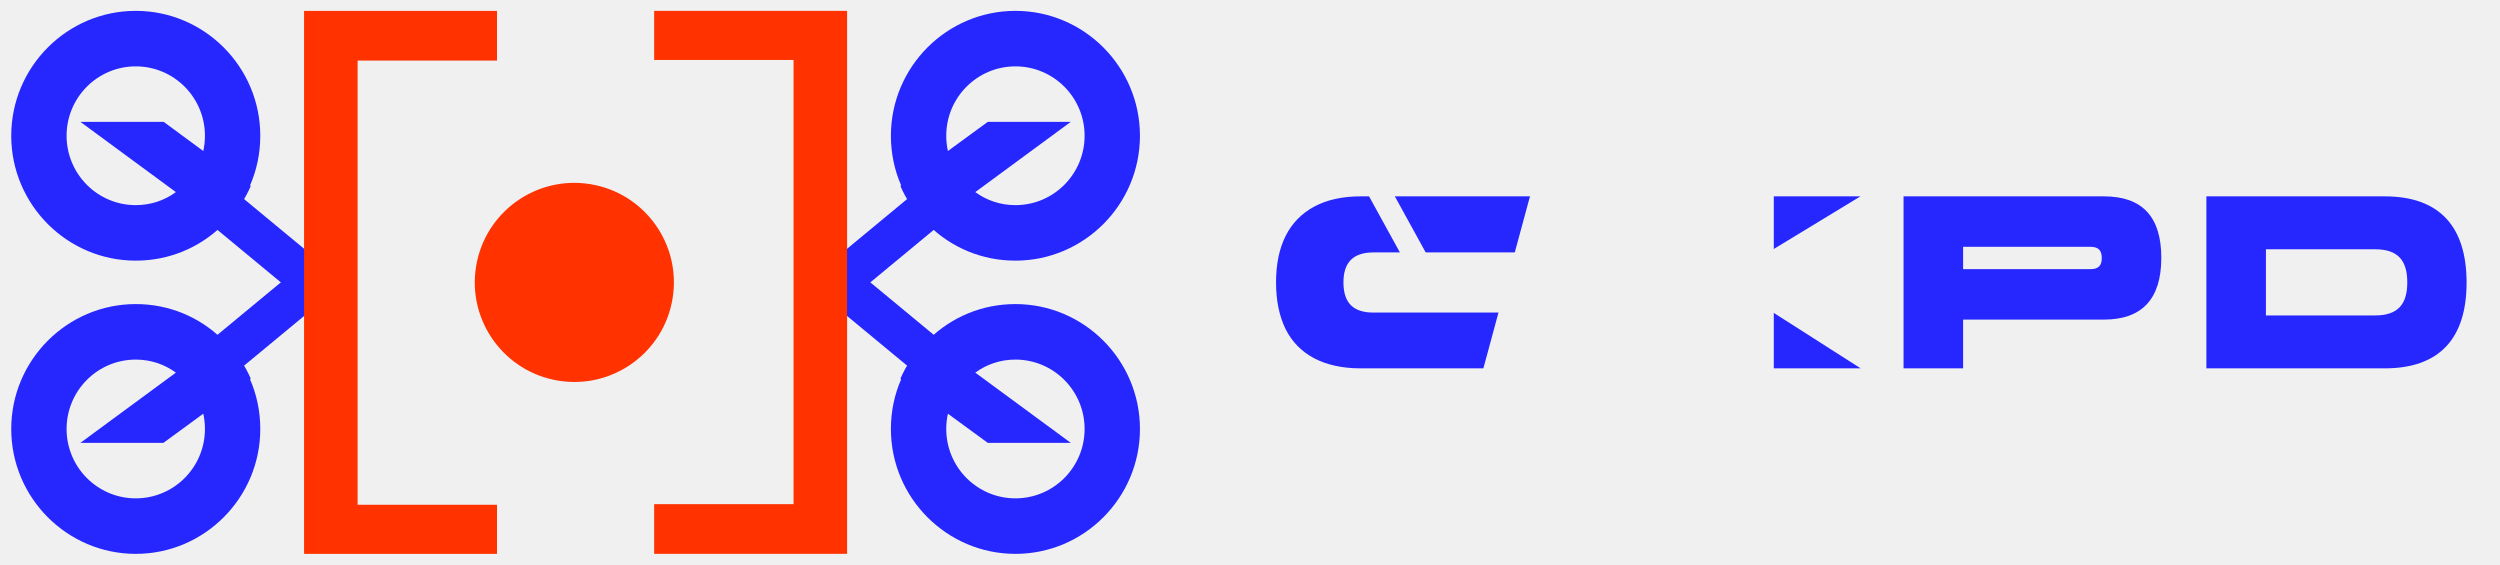
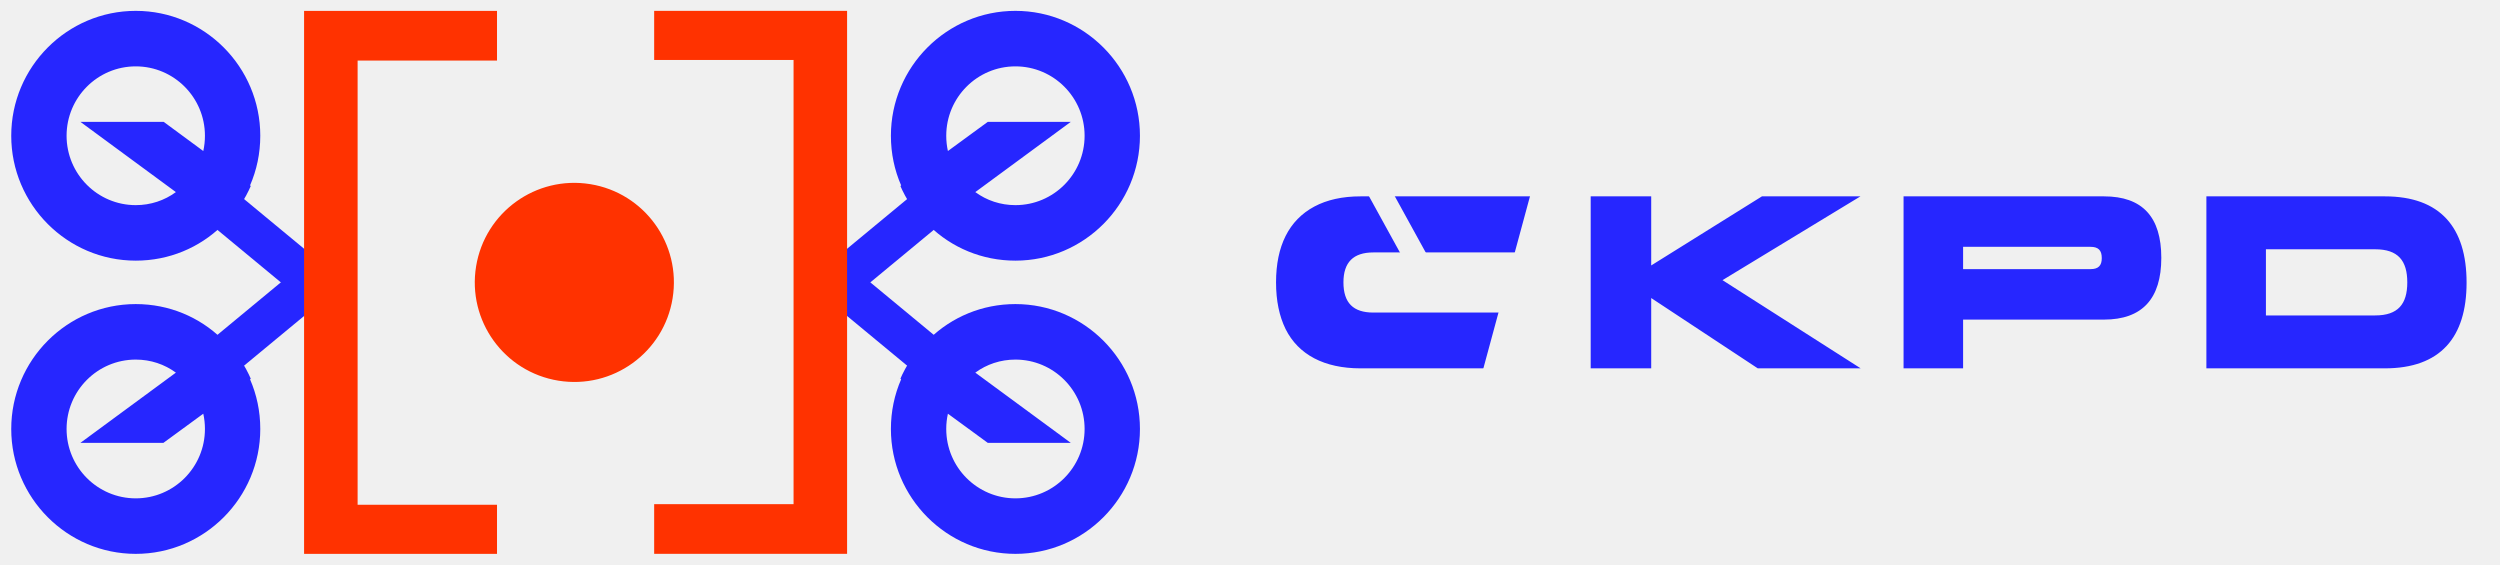
<svg xmlns="http://www.w3.org/2000/svg" viewBox="0 0 2302 520" width="2302" height="520">
  <g>
    <defs>
      <clipPath id="rot-ckpd-logo-blue-red-TL">
        <circle cx="40.203" cy="40.324" r="40.524" />
      </clipPath>
      <clipPath id="rot-ckpd-logo-blue-red-TR">
        <circle cx="165.281" cy="40.324" r="40.524" />
      </clipPath>
      <clipPath id="rot-ckpd-logo-blue-red-BL">
        <circle cx="40.203" cy="129.934" r="40.524" />
      </clipPath>
      <clipPath id="rot-ckpd-logo-blue-red-BR">
        <circle cx="165.281" cy="129.934" r="40.524" />
      </clipPath>
    </defs>
    <line x1="288" y1="260" x2="207.4" y2="193.3" stroke="#2626FF" stroke-width="37.5" />
    <line x1="288" y1="260" x2="207.4" y2="326.7" stroke="#2626FF" stroke-width="37.5" />
    <line x1="772" y1="260" x2="852.6" y2="193.3" stroke="#2626FF" stroke-width="37.5" />
    <line x1="772" y1="260" x2="852.6" y2="326.7" stroke="#2626FF" stroke-width="37.5" />
    <g transform="translate(10.35 10.00) scale(2.8519)">
      <path d="M165.281 89.609C154.47 89.609 144.732 93.821 137.496 100.811L129.544 94.986V75.272L137.496 69.447C144.732 76.437 154.47 80.649 165.281 80.649C187.437 80.649 205.484 62.547 205.484 40.324C205.484 18.101 187.437 0 165.281 0C143.124 0 125.077 18.101 125.077 40.324C125.077 46.059 126.239 51.436 128.383 56.364L125.881 58.246H79.692L77.101 56.364C79.245 51.436 80.407 46.059 80.407 40.324C80.407 18.101 62.36 0 40.203 0C18.047 0 0 18.101 0 40.324C0 62.547 18.047 80.649 40.203 80.649C51.014 80.649 60.752 76.437 67.988 69.447L75.94 75.272V94.986L67.988 100.811C60.752 93.821 51.014 89.609 40.203 89.609C18.047 89.609 0 107.711 0 129.934C0 152.157 18.047 170.258 40.203 170.258C62.36 170.258 80.407 152.157 80.407 129.934C80.407 124.199 79.245 118.822 77.101 113.894L79.603 112.012H125.881L128.383 113.894C126.239 118.822 125.077 124.199 125.077 129.934C125.077 152.157 143.124 170.258 165.281 170.258C187.437 170.258 205.484 152.157 205.484 129.934C205.484 107.711 187.437 89.609 165.281 89.609ZM165.281 17.922C177.61 17.922 187.616 27.958 187.616 40.324C187.616 52.69 177.61 62.727 165.281 62.727C160.456 62.727 155.989 61.203 152.326 58.515L183.149 35.844H156.346L143.481 45.253C143.124 43.64 142.945 42.027 142.945 40.324C142.945 27.958 152.951 17.922 165.281 17.922ZM62.002 45.253L49.227 35.844H22.335L53.158 58.515C49.495 61.203 45.028 62.727 40.203 62.727C27.874 62.727 17.868 52.69 17.868 40.324C17.868 27.958 27.874 17.922 40.203 17.922C52.532 17.922 62.539 27.958 62.539 40.324C62.539 42.027 62.36 43.64 62.002 45.253ZM40.203 152.336C27.874 152.336 17.868 142.3 17.868 129.934C17.868 117.568 27.874 107.531 40.203 107.531C45.028 107.531 49.495 109.055 53.158 111.743L22.335 134.414H49.137L62.002 125.005C62.36 126.618 62.539 128.231 62.539 129.934C62.539 142.3 52.532 152.336 40.203 152.336ZM111.676 94.09H93.808V76.168H111.676V94.09ZM165.281 152.336C152.951 152.336 142.945 142.3 142.945 129.934C142.945 128.231 143.124 126.618 143.481 125.005L156.346 134.414H183.149L152.326 111.743C155.989 109.055 160.456 107.531 165.281 107.531C177.61 107.531 187.616 117.568 187.616 129.934C187.616 142.3 177.61 152.336 165.281 152.336Z" fill="#2626FF" clip-path="url(#rot-ckpd-logo-blue-red-TL)" />
    </g>
    <g transform="translate(463.64 10.00) scale(2.8519)">
      <path d="M165.281 89.609C154.47 89.609 144.732 93.821 137.496 100.811L129.544 94.986V75.272L137.496 69.447C144.732 76.437 154.47 80.649 165.281 80.649C187.437 80.649 205.484 62.547 205.484 40.324C205.484 18.101 187.437 0 165.281 0C143.124 0 125.077 18.101 125.077 40.324C125.077 46.059 126.239 51.436 128.383 56.364L125.881 58.246H79.692L77.101 56.364C79.245 51.436 80.407 46.059 80.407 40.324C80.407 18.101 62.36 0 40.203 0C18.047 0 0 18.101 0 40.324C0 62.547 18.047 80.649 40.203 80.649C51.014 80.649 60.752 76.437 67.988 69.447L75.94 75.272V94.986L67.988 100.811C60.752 93.821 51.014 89.609 40.203 89.609C18.047 89.609 0 107.711 0 129.934C0 152.157 18.047 170.258 40.203 170.258C62.36 170.258 80.407 152.157 80.407 129.934C80.407 124.199 79.245 118.822 77.101 113.894L79.603 112.012H125.881L128.383 113.894C126.239 118.822 125.077 124.199 125.077 129.934C125.077 152.157 143.124 170.258 165.281 170.258C187.437 170.258 205.484 152.157 205.484 129.934C205.484 107.711 187.437 89.609 165.281 89.609ZM165.281 17.922C177.61 17.922 187.616 27.958 187.616 40.324C187.616 52.69 177.61 62.727 165.281 62.727C160.456 62.727 155.989 61.203 152.326 58.515L183.149 35.844H156.346L143.481 45.253C143.124 43.64 142.945 42.027 142.945 40.324C142.945 27.958 152.951 17.922 165.281 17.922ZM62.002 45.253L49.227 35.844H22.335L53.158 58.515C49.495 61.203 45.028 62.727 40.203 62.727C27.874 62.727 17.868 52.69 17.868 40.324C17.868 27.958 27.874 17.922 40.203 17.922C52.532 17.922 62.539 27.958 62.539 40.324C62.539 42.027 62.36 43.64 62.002 45.253ZM40.203 152.336C27.874 152.336 17.868 142.3 17.868 129.934C17.868 117.568 27.874 107.531 40.203 107.531C45.028 107.531 49.495 109.055 53.158 111.743L22.335 134.414H49.137L62.002 125.005C62.36 126.618 62.539 128.231 62.539 129.934C62.539 142.3 52.532 152.336 40.203 152.336ZM111.676 94.09H93.808V76.168H111.676V94.09ZM165.281 152.336C152.951 152.336 142.945 142.3 142.945 129.934C142.945 128.231 143.124 126.618 143.481 125.005L156.346 134.414H183.149L152.326 111.743C155.989 109.055 160.456 107.531 165.281 107.531C177.61 107.531 187.616 117.568 187.616 129.934C187.616 142.3 177.61 152.336 165.281 152.336Z" fill="#2626FF" clip-path="url(#rot-ckpd-logo-blue-red-TR)" />
    </g>
    <g transform="translate(10.35 24.44) scale(2.8519)">
      <path d="M165.281 89.609C154.47 89.609 144.732 93.821 137.496 100.811L129.544 94.986V75.272L137.496 69.447C144.732 76.437 154.47 80.649 165.281 80.649C187.437 80.649 205.484 62.547 205.484 40.324C205.484 18.101 187.437 0 165.281 0C143.124 0 125.077 18.101 125.077 40.324C125.077 46.059 126.239 51.436 128.383 56.364L125.881 58.246H79.692L77.101 56.364C79.245 51.436 80.407 46.059 80.407 40.324C80.407 18.101 62.36 0 40.203 0C18.047 0 0 18.101 0 40.324C0 62.547 18.047 80.649 40.203 80.649C51.014 80.649 60.752 76.437 67.988 69.447L75.94 75.272V94.986L67.988 100.811C60.752 93.821 51.014 89.609 40.203 89.609C18.047 89.609 0 107.711 0 129.934C0 152.157 18.047 170.258 40.203 170.258C62.36 170.258 80.407 152.157 80.407 129.934C80.407 124.199 79.245 118.822 77.101 113.894L79.603 112.012H125.881L128.383 113.894C126.239 118.822 125.077 124.199 125.077 129.934C125.077 152.157 143.124 170.258 165.281 170.258C187.437 170.258 205.484 152.157 205.484 129.934C205.484 107.711 187.437 89.609 165.281 89.609ZM165.281 17.922C177.61 17.922 187.616 27.958 187.616 40.324C187.616 52.69 177.61 62.727 165.281 62.727C160.456 62.727 155.989 61.203 152.326 58.515L183.149 35.844H156.346L143.481 45.253C143.124 43.64 142.945 42.027 142.945 40.324C142.945 27.958 152.951 17.922 165.281 17.922ZM62.002 45.253L49.227 35.844H22.335L53.158 58.515C49.495 61.203 45.028 62.727 40.203 62.727C27.874 62.727 17.868 52.69 17.868 40.324C17.868 27.958 27.874 17.922 40.203 17.922C52.532 17.922 62.539 27.958 62.539 40.324C62.539 42.027 62.36 43.64 62.002 45.253ZM40.203 152.336C27.874 152.336 17.868 142.3 17.868 129.934C17.868 117.568 27.874 107.531 40.203 107.531C45.028 107.531 49.495 109.055 53.158 111.743L22.335 134.414H49.137L62.002 125.005C62.36 126.618 62.539 128.231 62.539 129.934C62.539 142.3 52.532 152.336 40.203 152.336ZM111.676 94.09H93.808V76.168H111.676V94.09ZM165.281 152.336C152.951 152.336 142.945 142.3 142.945 129.934C142.945 128.231 143.124 126.618 143.481 125.005L156.346 134.414H183.149L152.326 111.743C155.989 109.055 160.456 107.531 165.281 107.531C177.61 107.531 187.616 117.568 187.616 129.934C187.616 142.3 177.61 152.336 165.281 152.336Z" fill="#2626FF" clip-path="url(#rot-ckpd-logo-blue-red-BL)" />
    </g>
    <g transform="translate(463.64 24.44) scale(2.8519)">
      <path d="M165.281 89.609C154.47 89.609 144.732 93.821 137.496 100.811L129.544 94.986V75.272L137.496 69.447C144.732 76.437 154.47 80.649 165.281 80.649C187.437 80.649 205.484 62.547 205.484 40.324C205.484 18.101 187.437 0 165.281 0C143.124 0 125.077 18.101 125.077 40.324C125.077 46.059 126.239 51.436 128.383 56.364L125.881 58.246H79.692L77.101 56.364C79.245 51.436 80.407 46.059 80.407 40.324C80.407 18.101 62.36 0 40.203 0C18.047 0 0 18.101 0 40.324C0 62.547 18.047 80.649 40.203 80.649C51.014 80.649 60.752 76.437 67.988 69.447L75.94 75.272V94.986L67.988 100.811C60.752 93.821 51.014 89.609 40.203 89.609C18.047 89.609 0 107.711 0 129.934C0 152.157 18.047 170.258 40.203 170.258C62.36 170.258 80.407 152.157 80.407 129.934C80.407 124.199 79.245 118.822 77.101 113.894L79.603 112.012H125.881L128.383 113.894C126.239 118.822 125.077 124.199 125.077 129.934C125.077 152.157 143.124 170.258 165.281 170.258C187.437 170.258 205.484 152.157 205.484 129.934C205.484 107.711 187.437 89.609 165.281 89.609ZM165.281 17.922C177.61 17.922 187.616 27.958 187.616 40.324C187.616 52.69 177.61 62.727 165.281 62.727C160.456 62.727 155.989 61.203 152.326 58.515L183.149 35.844H156.346L143.481 45.253C143.124 43.64 142.945 42.027 142.945 40.324C142.945 27.958 152.951 17.922 165.281 17.922ZM62.002 45.253L49.227 35.844H22.335L53.158 58.515C49.495 61.203 45.028 62.727 40.203 62.727C27.874 62.727 17.868 52.69 17.868 40.324C17.868 27.958 27.874 17.922 40.203 17.922C52.532 17.922 62.539 27.958 62.539 40.324C62.539 42.027 62.36 43.64 62.002 45.253ZM40.203 152.336C27.874 152.336 17.868 142.3 17.868 129.934C17.868 117.568 27.874 107.531 40.203 107.531C45.028 107.531 49.495 109.055 53.158 111.743L22.335 134.414H49.137L62.002 125.005C62.36 126.618 62.539 128.231 62.539 129.934C62.539 142.3 52.532 152.336 40.203 152.336ZM111.676 94.09H93.808V76.168H111.676V94.09ZM165.281 152.336C152.951 152.336 142.945 142.3 142.945 129.934C142.945 128.231 143.124 126.618 143.481 125.005L156.346 134.414H183.149L152.326 111.743C155.989 109.055 160.456 107.531 165.281 107.531C177.61 107.531 187.616 117.568 187.616 129.934C187.616 142.3 177.61 152.336 165.281 152.336Z" fill="#2626FF" clip-path="url(#rot-ckpd-logo-blue-red-BR)" />
    </g>
    <g transform="translate(280 10) scale(4.7746)">
      <path d="M0 104.72V0.007H37.206V9.585H10.323V95.25H37.206V104.72H0Z" fill="#FF3200" />
    </g>
    <g transform="translate(228.12 10) scale(4.7746)">
      <path d="M115.586 0V104.713H78.38V95.135H105.263V9.47H78.38V0H115.586Z" fill="#FF3200" />
    </g>
    <g transform="translate(281.65 35.00) scale(4.2972)">
      <path d="M78.582 55.786C80.469 44.158 72.572 33.202 60.943 31.314C49.315 29.427 38.358 37.324 36.471 48.953C34.584 60.581 42.481 71.538 54.11 73.425C65.738 75.312 76.695 67.415 78.582 55.786Z" fill="#FF3200" />
    </g>
  </g>
  <g transform="translate(1168.02 339.18) scale(1.128)">
    <defs>
      <mask id="slash-r1-c-otevrene">
        <rect x="-22" y="-162.4" width="1051.224" height="184.4" fill="white" />
        <polygon points="74.374,-154.44 95.434,-154.44 135.588,-81.432 114.528,-81.432" fill="black" />
-         <polygon points="218.872,-160.4 412.497,-160.4 412.497,20 169.998,20" fill="black" />
+         <polygon points="218.872,-160.4 220.497,-160.4 220.497,20 169.998,20" fill="black" />
      </mask>
    </defs>
    <path d="M218.66 0L218.66-45.54L85.62-45.54C69.25-45.54 61.19-53.36 61.19-70.20C61.19-86.56 69.25-94.63 85.62-94.63L218.66-94.63L218.66-140.40L75.18-140.40C60.24-140.40 47.67-137.55 37.47-132.10C16.60-120.95 6.17-99.85 6.17-70.20C6.17-55.26 8.78-42.69 13.99-32.02C24.43-11.15 45.54 0 75.18 0 M399.42 0L483.42 0L370.62-72L483.22-140.40L402.82-140.40L312.42-84L312.42-140.40L263.02-140.40L263.02 0L312.42 0L312.42-57.40 M567.02-81L567.02-99.20L671.02-99.20C677.42-99.20 680.22-96.40 680.22-90C680.22-83.80 677.42-81 671.02-81M518.42 0L567.02 0L567.02-39.80L682.02-39.80C713.22-39.80 728.82-56.80 728.82-90.20C728.82-123.60 713.42-140.40 682.02-140.40L518.42-140.40 M814.22-43.20L814.22-97.20L903.42-97.20C922.02-97.20 929.62-88 929.62-70.20C929.62-52.40 922.02-43.20 903.42-43.20M765.62 0L911.22 0C956.62 0 978.02-25.20 978.02-70C978.02-115 956.62-140.40 911.22-140.40L765.62-140.40" fill="#2626FF" mask="url(#slash-r1-c-otevrene)" />
  </g>
</svg>
